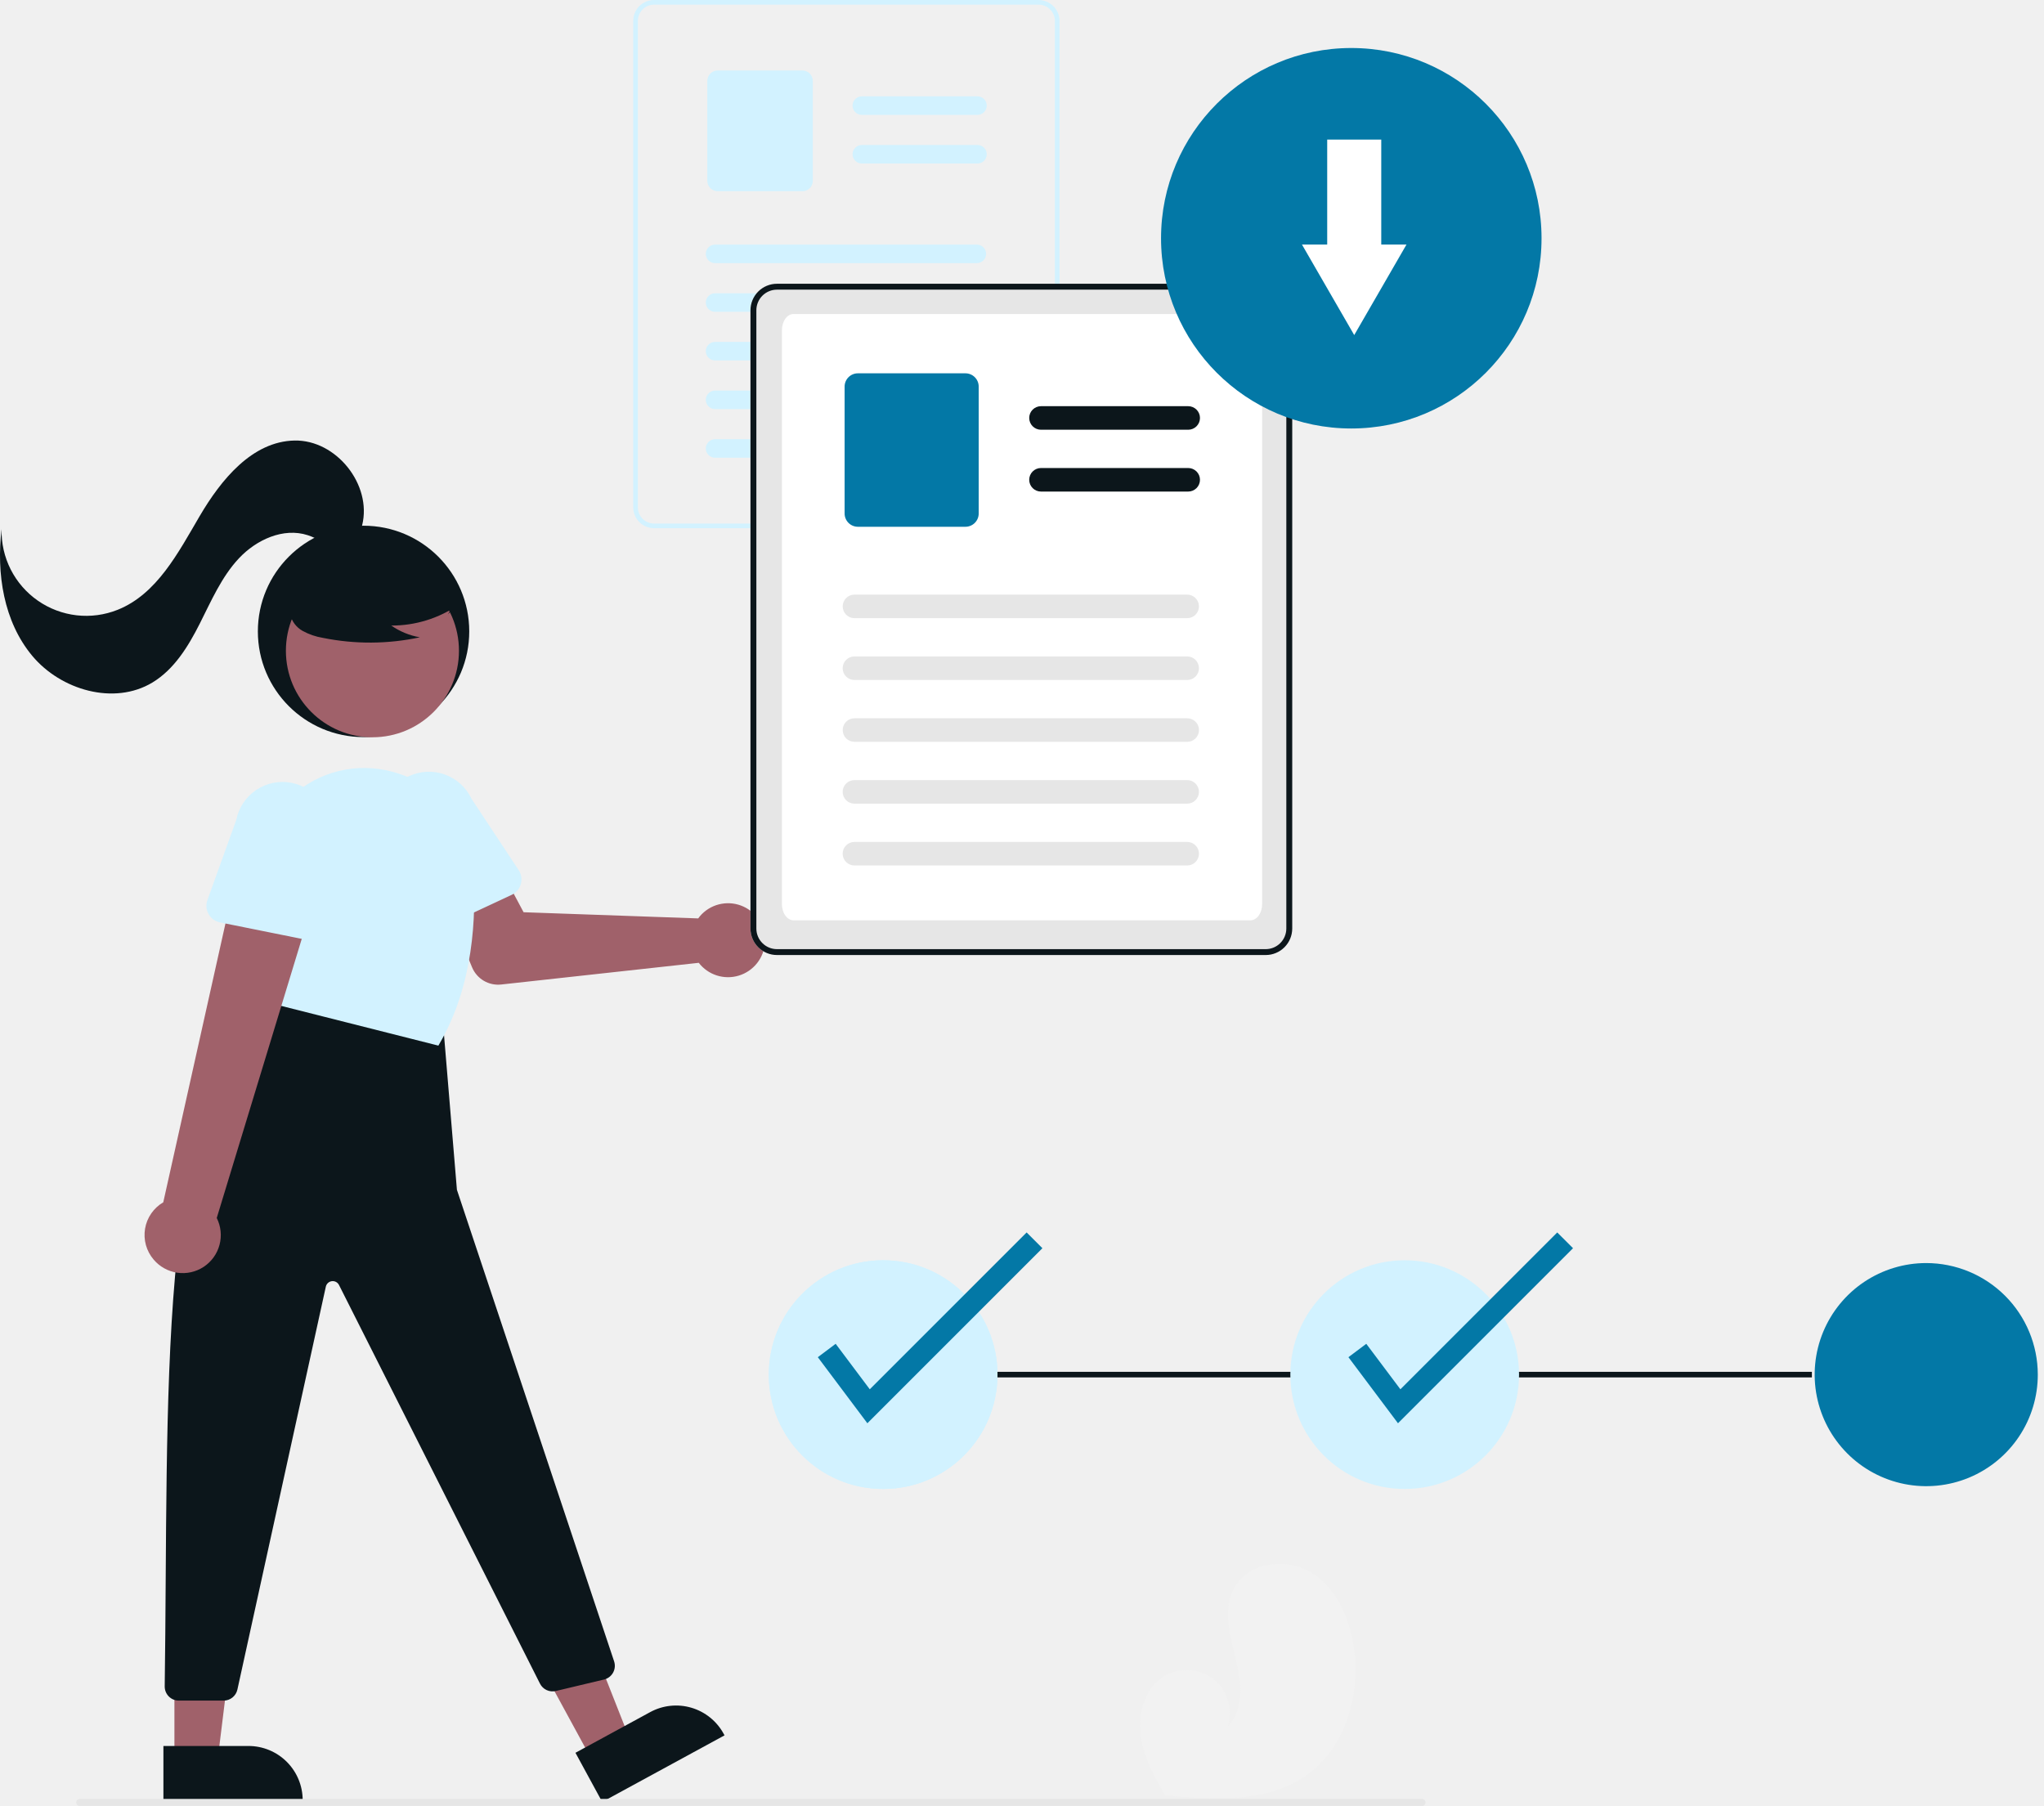
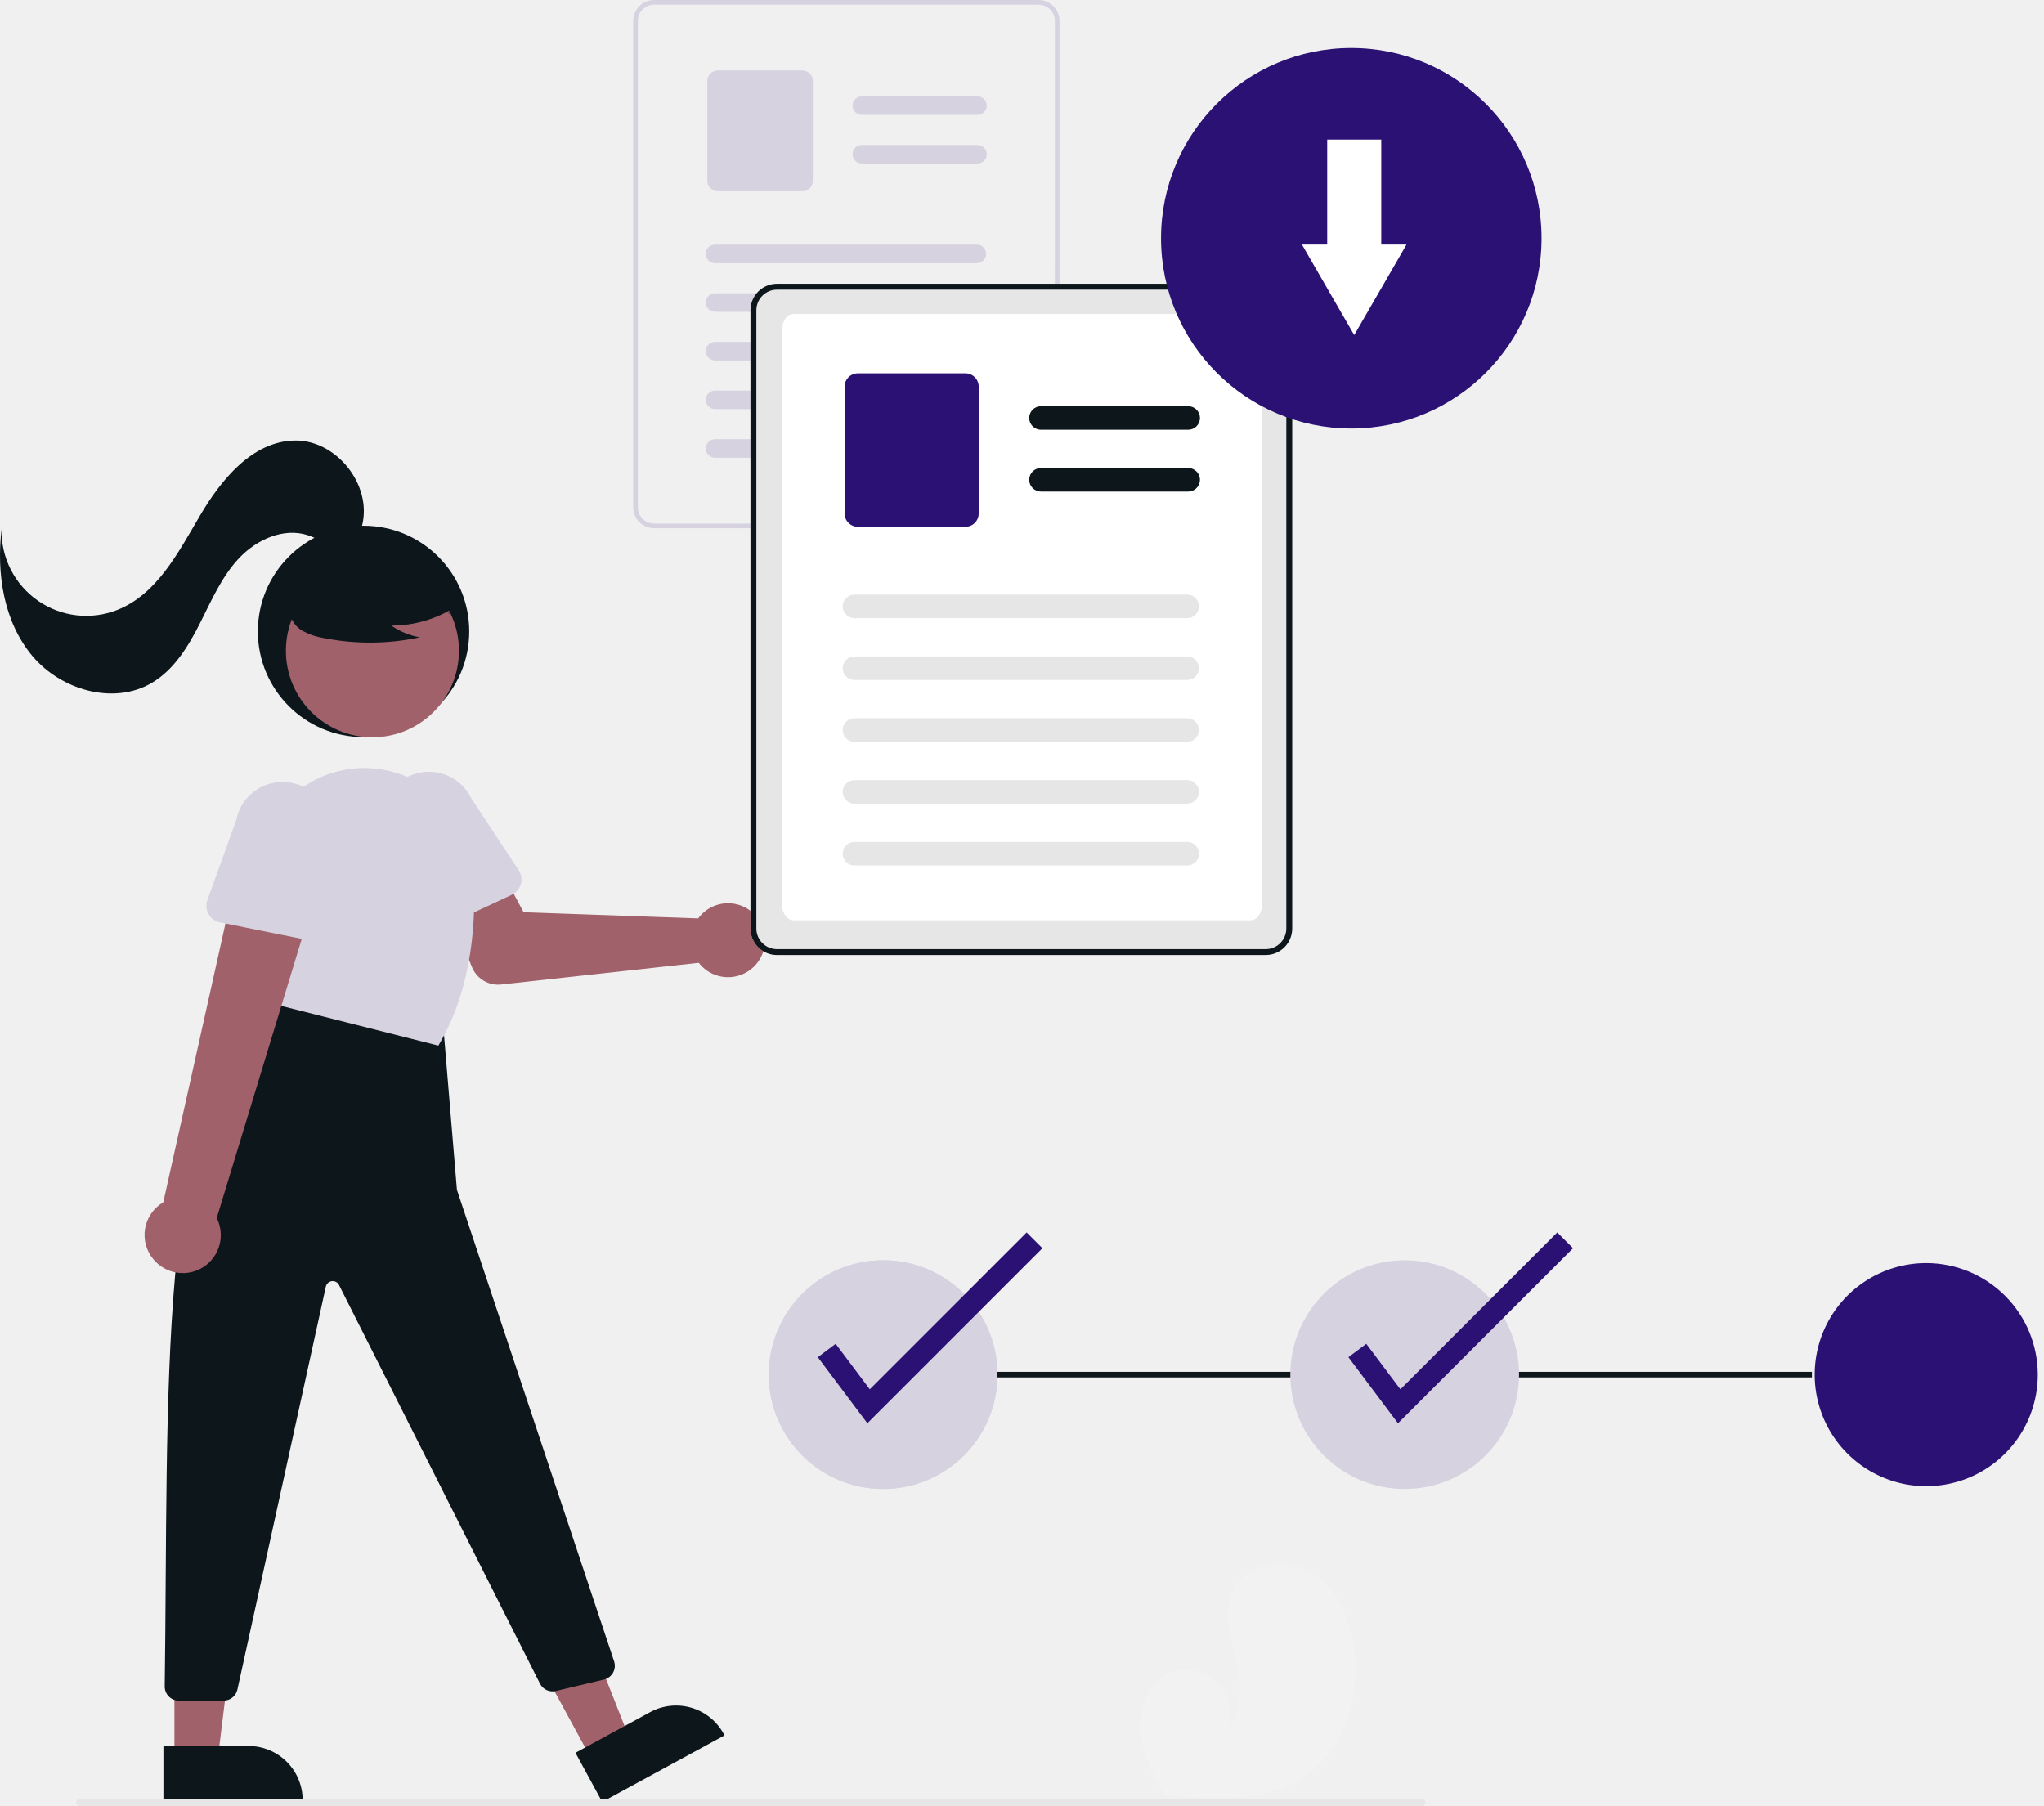
<svg xmlns="http://www.w3.org/2000/svg" width="335" height="296" viewBox="0 0 335 296" fill="none">
  <g clip-path="url(#clip0)">
    <path d="M59.584 120.81C69.151 120.81 76.907 113.054 76.907 103.487C76.907 93.92 69.151 86.165 59.584 86.165C50.017 86.165 42.262 93.92 42.262 103.487C42.262 113.054 50.017 120.81 59.584 120.81Z" fill="#0C161B" />
    <path d="M61.039 120.842C68.872 120.842 75.221 114.493 75.221 106.661C75.221 98.828 68.872 92.479 61.039 92.479C53.207 92.479 46.857 98.828 46.857 106.661C46.857 114.493 53.207 120.842 61.039 120.842Z" fill="#A0616A" />
    <path d="M115.05 149.798C114.824 150.025 114.618 150.269 114.431 150.528L85.813 149.517L82.539 143.378L72.63 147.107L77.368 158.54C77.751 159.464 78.423 160.238 79.283 160.747C80.143 161.256 81.146 161.472 82.139 161.363L114.524 157.807C115.276 158.782 116.308 159.505 117.481 159.879C118.654 160.253 119.913 160.261 121.091 159.902C122.269 159.543 123.309 158.833 124.074 157.868C124.839 156.903 125.292 155.728 125.373 154.5C125.453 153.271 125.158 152.047 124.526 150.99C123.894 149.933 122.955 149.094 121.835 148.584C120.714 148.074 119.464 147.917 118.252 148.135C117.04 148.352 115.923 148.933 115.05 149.801V149.798Z" fill="#A0616A" />
-     <path d="M68.818 152.627C68.453 152.464 68.128 152.224 67.865 151.923C67.601 151.622 67.406 151.268 67.292 150.885L63.307 137.507C62.874 136.589 62.627 135.595 62.578 134.581C62.53 133.568 62.682 132.554 63.025 131.599C63.368 130.644 63.897 129.766 64.579 129.015C65.262 128.264 66.087 127.656 67.005 127.223C67.923 126.791 68.918 126.544 69.931 126.497C70.945 126.449 71.958 126.602 72.913 126.946C73.868 127.29 74.746 127.819 75.496 128.503C76.246 129.186 76.854 130.011 77.285 130.929L85.007 142.613C85.227 142.947 85.373 143.324 85.434 143.719C85.496 144.114 85.472 144.517 85.363 144.902C85.254 145.287 85.064 145.643 84.805 145.948C84.546 146.253 84.225 146.498 83.863 146.667L71.136 152.608C70.774 152.777 70.38 152.866 69.98 152.869C69.58 152.872 69.184 152.789 68.82 152.625L68.818 152.627Z" fill="#D2F2FF" />
+     <path d="M68.818 152.627C68.453 152.464 68.128 152.224 67.865 151.923C67.601 151.622 67.406 151.268 67.292 150.885L63.307 137.507C62.874 136.589 62.627 135.595 62.578 134.581C62.53 133.568 62.682 132.554 63.025 131.599C63.368 130.644 63.897 129.766 64.579 129.015C65.262 128.264 66.087 127.656 67.005 127.223C67.923 126.791 68.918 126.544 69.931 126.497C70.945 126.449 71.958 126.602 72.913 126.946C73.868 127.29 74.746 127.819 75.496 128.503C76.246 129.186 76.854 130.011 77.285 130.929L85.007 142.613C85.227 142.947 85.373 143.324 85.434 143.719C85.496 144.114 85.472 144.517 85.363 144.902C85.254 145.287 85.064 145.643 84.805 145.948C84.546 146.253 84.225 146.498 83.863 146.667L71.136 152.608C70.774 152.777 70.38 152.866 69.98 152.869C69.58 152.872 69.184 152.789 68.82 152.625L68.818 152.627Z" fill="#D6D2E0" />
    <path d="M97.004 288.451L103.222 285.067L93.126 259.474L83.95 264.469L97.004 288.451Z" fill="#A0616A" />
    <path d="M94.314 287.284L106.558 280.619C107.582 280.061 108.707 279.71 109.867 279.587C111.027 279.464 112.2 279.57 113.319 279.901C114.438 280.231 115.481 280.778 116.389 281.511C117.296 282.245 118.05 283.149 118.608 284.174L118.608 284.174L118.746 284.428L98.698 295.341L94.314 287.284Z" fill="#0C161B" />
    <path d="M28.588 288.479H35.666L39.035 261.174H28.583L28.588 288.479Z" fill="#A0616A" />
    <path d="M26.782 286.168H40.724C43.08 286.168 45.339 287.104 47.005 288.77C48.672 290.436 49.608 292.696 49.608 295.052V295.342H26.782L26.782 286.168Z" fill="#0C161B" />
    <path d="M72.576 167.294L74.886 195.01L100.65 272.3C100.843 272.882 100.798 273.516 100.524 274.064C100.25 274.612 99.77 275.028 99.189 275.222C99.124 275.243 99.059 275.262 98.993 275.278L91.097 277.158C90.591 277.278 90.06 277.225 89.588 277.006C89.117 276.786 88.733 276.415 88.499 275.95L55.561 210.612C55.454 210.399 55.283 210.224 55.073 210.112C54.862 210 54.623 209.956 54.386 209.986C54.149 210.016 53.928 210.118 53.752 210.279C53.576 210.439 53.454 210.651 53.402 210.884L38.909 276.918C38.796 277.432 38.511 277.893 38.101 278.222C37.691 278.552 37.18 278.732 36.653 278.732H29.305C29.002 278.733 28.702 278.674 28.422 278.558C28.142 278.443 27.888 278.274 27.674 278.06C27.459 277.846 27.289 277.593 27.172 277.313C27.056 277.033 26.996 276.734 26.995 276.431C26.995 276.418 26.995 276.405 26.995 276.391C27.669 230.602 25.448 178.431 43.126 170.178L46.013 162.672L72.576 167.294Z" fill="#0C161B" />
-     <path d="M45.184 164.638L42.208 146.636C41.715 143.683 41.973 140.655 42.959 137.828C43.945 135.002 45.626 132.47 47.848 130.465C50.02 128.478 52.657 127.071 55.516 126.372C58.375 125.674 61.364 125.706 64.207 126.466C64.376 126.511 64.545 126.558 64.714 126.605C68.212 127.607 71.318 129.659 73.612 132.483C75.907 135.306 77.28 138.766 77.545 142.395C78.114 150.213 77.603 161.556 71.957 171.191L71.847 171.378L45.184 164.638Z" fill="#D2F2FF" />
+     <path d="M45.184 164.638L42.208 146.636C41.715 143.683 41.973 140.655 42.959 137.828C43.945 135.002 45.626 132.47 47.848 130.465C50.02 128.478 52.657 127.071 55.516 126.372C58.375 125.674 61.364 125.706 64.207 126.466C64.376 126.511 64.545 126.558 64.714 126.605C68.212 127.607 71.318 129.659 73.612 132.483C75.907 135.306 77.28 138.766 77.545 142.395C78.114 150.213 77.603 161.556 71.957 171.191L71.847 171.378L45.184 164.638Z" fill="#D6D2E0" />
    <path d="M75.147 99.123C71.907 101.357 68.06 102.546 64.124 102.53C65.528 103.503 67.126 104.161 68.809 104.457C63.576 105.58 58.167 105.61 52.922 104.547C51.756 104.36 50.631 103.973 49.596 103.404C49.08 103.116 48.631 102.723 48.278 102.25C47.924 101.777 47.674 101.235 47.543 100.659C47.197 98.667 48.746 96.858 50.359 95.639C52.828 93.801 55.674 92.535 58.692 91.931C61.711 91.328 64.825 91.404 67.811 92.152C69.76 92.656 71.713 93.507 72.979 95.073C74.245 96.639 74.621 99.052 73.414 100.665L75.147 99.123Z" fill="#0C161B" />
    <path d="M59.357 86.079C61.001 79.439 55.109 72.066 48.27 72.204C41.334 72.345 36.229 78.614 32.72 84.598C29.211 90.582 25.725 97.369 19.284 99.946C17.152 100.798 14.842 101.109 12.561 100.849C10.28 100.589 8.099 99.767 6.214 98.457C4.328 97.147 2.797 95.39 1.758 93.342C0.719 91.295 0.205 89.022 0.261 86.726C-0.606 93.998 0.594 101.866 5.284 107.49C9.974 113.115 18.699 115.649 24.974 111.869C28.554 109.71 30.846 105.958 32.733 102.227C34.621 98.495 36.3 94.559 39.16 91.507C42.02 88.456 46.443 86.431 50.423 87.714C52.003 88.224 53.421 89.216 55.053 89.519C56.686 89.823 58.741 89.046 58.964 87.401L59.357 86.079Z" fill="#0C161B" />
    <path d="M25.174 206.438C24.585 205.748 24.155 204.937 23.913 204.063C23.672 203.189 23.625 202.272 23.776 201.378C23.927 200.484 24.272 199.634 24.788 198.888C25.303 198.141 25.975 197.517 26.758 197.059L39.059 141.915L51.539 147.038L35.523 199.629C36.21 200.995 36.371 202.566 35.975 204.043C35.58 205.519 34.656 206.799 33.379 207.64C32.102 208.48 30.56 208.822 29.047 208.6C27.535 208.378 26.156 207.609 25.174 206.438Z" fill="#A0616A" />
-     <path d="M34.187 149.827C33.99 149.479 33.871 149.092 33.837 148.693C33.804 148.295 33.857 147.894 33.993 147.517L38.723 134.384C39.121 132.374 40.302 130.605 42.004 129.466C43.707 128.326 45.792 127.91 47.802 128.308C49.811 128.706 51.581 129.887 52.72 131.589C53.859 133.292 54.276 135.377 53.878 137.387V137.387L53.159 151.373C53.138 151.772 53.032 152.162 52.847 152.516C52.662 152.871 52.403 153.181 52.087 153.426C51.772 153.672 51.407 153.846 51.018 153.937C50.629 154.029 50.225 154.036 49.833 153.957L36.062 151.185C35.67 151.106 35.299 150.944 34.976 150.709C34.652 150.474 34.383 150.173 34.187 149.824L34.187 149.827Z" fill="#D2F2FF" />
-     <path d="M173.388 2.113C173.126 1.491 172.687 0.959 172.126 0.583C171.565 0.208 170.906 0.005 170.23 0H107.199C106.293 0 105.424 0.361 104.784 1.001C104.143 1.642 103.783 2.511 103.783 3.417V83.155C103.783 84.061 104.143 84.93 104.784 85.57C105.424 86.211 106.293 86.571 107.199 86.571H170.23C171.136 86.57 172.005 86.21 172.645 85.569C173.286 84.929 173.646 84.061 173.647 83.155V3.418C173.649 2.97 173.56 2.526 173.388 2.113ZM172.888 83.154C172.887 83.858 172.607 84.533 172.109 85.031C171.611 85.529 170.936 85.809 170.232 85.81H107.199C106.495 85.81 105.819 85.531 105.321 85.032C104.823 84.534 104.543 83.859 104.543 83.154V3.418C104.544 2.714 104.825 2.039 105.323 1.541C105.82 1.043 106.495 0.763 107.199 0.762H170.23C170.762 0.764 171.28 0.924 171.72 1.223C172.159 1.521 172.5 1.943 172.698 2.436C172.736 2.534 172.77 2.634 172.798 2.736C172.858 2.959 172.889 3.19 172.889 3.422L172.888 83.154Z" fill="#D2F2FF" />
-     <path d="M160.233 18.827H141.247C140.844 18.827 140.458 18.667 140.173 18.382C139.888 18.098 139.728 17.711 139.728 17.308C139.728 16.905 139.888 16.519 140.173 16.234C140.458 15.95 140.844 15.789 141.247 15.789H160.232C160.63 15.797 161.009 15.961 161.287 16.245C161.566 16.529 161.722 16.91 161.722 17.308C161.722 17.706 161.566 18.088 161.287 18.372C161.009 18.656 160.63 18.82 160.232 18.827H160.233Z" fill="#D2F2FF" />
-     <path d="M160.233 26.801H141.247C140.844 26.801 140.458 26.641 140.173 26.357C139.888 26.072 139.728 25.685 139.728 25.282C139.728 24.88 139.888 24.493 140.173 24.208C140.458 23.924 140.844 23.764 141.247 23.764H160.232C160.63 23.771 161.009 23.935 161.287 24.219C161.566 24.503 161.722 24.885 161.722 25.282C161.722 25.68 161.566 26.062 161.287 26.346C161.009 26.63 160.63 26.794 160.232 26.801H160.233Z" fill="#D2F2FF" />
-     <path d="M131.508 31.341H117.631C117.178 31.341 116.744 31.161 116.424 30.841C116.103 30.52 115.923 30.086 115.923 29.633V13.26C115.923 12.807 116.103 12.373 116.424 12.053C116.744 11.732 117.178 11.552 117.631 11.552H131.508C131.961 11.552 132.396 11.733 132.716 12.053C133.036 12.373 133.216 12.807 133.217 13.26V29.633C133.216 30.086 133.036 30.52 132.716 30.841C132.396 31.161 131.961 31.341 131.508 31.341V31.341Z" fill="#D2F2FF" />
-     <path d="M160.1 43.128H117.194C116.791 43.128 116.405 42.968 116.12 42.684C115.835 42.399 115.675 42.012 115.675 41.609C115.675 41.207 115.835 40.82 116.12 40.535C116.405 40.251 116.791 40.091 117.194 40.091H160.1C160.503 40.091 160.89 40.251 161.174 40.535C161.459 40.82 161.619 41.207 161.619 41.609C161.619 42.012 161.459 42.399 161.174 42.684C160.89 42.968 160.503 43.128 160.1 43.128V43.128Z" fill="#D2F2FF" />
-     <path d="M160.1 51.105H117.194C116.791 51.105 116.405 50.945 116.12 50.66C115.835 50.375 115.675 49.989 115.675 49.586C115.675 49.183 115.835 48.797 116.12 48.512C116.405 48.227 116.791 48.067 117.194 48.067H160.1C160.503 48.067 160.89 48.227 161.174 48.512C161.459 48.797 161.619 49.183 161.619 49.586C161.619 49.989 161.459 50.375 161.174 50.66C160.89 50.945 160.503 51.105 160.1 51.105Z" fill="#D2F2FF" />
-     <path d="M160.1 59.076H117.194C116.791 59.076 116.405 58.916 116.12 58.631C115.835 58.346 115.675 57.96 115.675 57.557C115.675 57.154 115.835 56.768 116.12 56.483C116.405 56.198 116.791 56.038 117.194 56.038H160.1C160.503 56.038 160.89 56.198 161.174 56.483C161.459 56.768 161.619 57.154 161.619 57.557C161.619 57.96 161.459 58.346 161.174 58.631C160.89 58.916 160.503 59.076 160.1 59.076V59.076Z" fill="#D2F2FF" />
-     <path d="M160.1 67.052H117.194C116.791 67.052 116.405 66.892 116.12 66.607C115.835 66.322 115.675 65.936 115.675 65.533C115.675 65.13 115.835 64.744 116.12 64.459C116.405 64.174 116.791 64.014 117.194 64.014H160.1C160.503 64.014 160.89 64.174 161.174 64.459C161.459 64.744 161.619 65.13 161.619 65.533C161.619 65.936 161.459 66.322 161.174 66.607C160.89 66.892 160.503 67.052 160.1 67.052V67.052Z" fill="#D2F2FF" />
-     <path d="M160.1 75.024H117.194C116.791 75.024 116.405 74.864 116.12 74.579C115.835 74.294 115.675 73.908 115.675 73.505C115.675 73.102 115.835 72.716 116.12 72.431C116.405 72.146 116.791 71.986 117.194 71.986H160.1C160.503 71.986 160.89 72.146 161.174 72.431C161.459 72.716 161.619 73.102 161.619 73.505C161.619 73.908 161.459 74.294 161.174 74.579C160.89 74.864 160.503 75.024 160.1 75.024Z" fill="#D2F2FF" />
+     <path d="M34.187 149.827C33.99 149.479 33.871 149.092 33.837 148.693C33.804 148.295 33.857 147.894 33.993 147.517L38.723 134.384C39.121 132.374 40.302 130.605 42.004 129.466C43.707 128.326 45.792 127.91 47.802 128.308C49.811 128.706 51.581 129.887 52.72 131.589C53.859 133.292 54.276 135.377 53.878 137.387V137.387L53.159 151.373C53.138 151.772 53.032 152.162 52.847 152.516C52.662 152.871 52.403 153.181 52.087 153.426C51.772 153.672 51.407 153.846 51.018 153.937C50.629 154.029 50.225 154.036 49.833 153.957L36.062 151.185C35.67 151.106 35.299 150.944 34.976 150.709C34.652 150.474 34.383 150.173 34.187 149.824L34.187 149.827Z" fill="#D6D2E0" />
+     <path d="M173.388 2.113C173.126 1.491 172.687 0.959 172.126 0.583C171.565 0.208 170.906 0.005 170.23 0H107.199C106.293 0 105.424 0.361 104.784 1.001C104.143 1.642 103.783 2.511 103.783 3.417V83.155C103.783 84.061 104.143 84.93 104.784 85.57C105.424 86.211 106.293 86.571 107.199 86.571H170.23C171.136 86.57 172.005 86.21 172.645 85.569C173.286 84.929 173.646 84.061 173.647 83.155V3.418C173.649 2.97 173.56 2.526 173.388 2.113ZM172.888 83.154C172.887 83.858 172.607 84.533 172.109 85.031C171.611 85.529 170.936 85.809 170.232 85.81H107.199C106.495 85.81 105.819 85.531 105.321 85.032C104.823 84.534 104.543 83.859 104.543 83.154V3.418C104.544 2.714 104.825 2.039 105.323 1.541C105.82 1.043 106.495 0.763 107.199 0.762H170.23C170.762 0.764 171.28 0.924 171.72 1.223C172.159 1.521 172.5 1.943 172.698 2.436C172.736 2.534 172.77 2.634 172.798 2.736C172.858 2.959 172.889 3.19 172.889 3.422L172.888 83.154Z" fill="#D6D2E0" />
+     <path d="M160.233 18.827H141.247C140.844 18.827 140.458 18.667 140.173 18.382C139.888 18.098 139.728 17.711 139.728 17.308C139.728 16.905 139.888 16.519 140.173 16.234C140.458 15.95 140.844 15.789 141.247 15.789H160.232C160.63 15.797 161.009 15.961 161.287 16.245C161.566 16.529 161.722 16.91 161.722 17.308C161.722 17.706 161.566 18.088 161.287 18.372C161.009 18.656 160.63 18.82 160.232 18.827H160.233Z" fill="#D6D2E0" />
+     <path d="M160.233 26.801H141.247C140.844 26.801 140.458 26.641 140.173 26.357C139.888 26.072 139.728 25.685 139.728 25.282C139.728 24.88 139.888 24.493 140.173 24.208C140.458 23.924 140.844 23.764 141.247 23.764H160.232C160.63 23.771 161.009 23.935 161.287 24.219C161.566 24.503 161.722 24.885 161.722 25.282C161.722 25.68 161.566 26.062 161.287 26.346C161.009 26.63 160.63 26.794 160.232 26.801H160.233Z" fill="#D6D2E0" />
+     <path d="M131.508 31.341H117.631C117.178 31.341 116.744 31.161 116.424 30.841C116.103 30.52 115.923 30.086 115.923 29.633V13.26C115.923 12.807 116.103 12.373 116.424 12.053C116.744 11.732 117.178 11.552 117.631 11.552H131.508C131.961 11.552 132.396 11.733 132.716 12.053C133.036 12.373 133.216 12.807 133.217 13.26V29.633C133.216 30.086 133.036 30.52 132.716 30.841C132.396 31.161 131.961 31.341 131.508 31.341V31.341Z" fill="#D6D2E0" />
+     <path d="M160.1 43.128H117.194C116.791 43.128 116.405 42.968 116.12 42.684C115.835 42.399 115.675 42.012 115.675 41.609C115.675 41.207 115.835 40.82 116.12 40.535C116.405 40.251 116.791 40.091 117.194 40.091H160.1C160.503 40.091 160.89 40.251 161.174 40.535C161.459 40.82 161.619 41.207 161.619 41.609C161.619 42.012 161.459 42.399 161.174 42.684C160.89 42.968 160.503 43.128 160.1 43.128V43.128Z" fill="#D6D2E0" />
+     <path d="M160.1 51.105H117.194C116.791 51.105 116.405 50.945 116.12 50.66C115.835 50.375 115.675 49.989 115.675 49.586C115.675 49.183 115.835 48.797 116.12 48.512C116.405 48.227 116.791 48.067 117.194 48.067H160.1C160.503 48.067 160.89 48.227 161.174 48.512C161.459 48.797 161.619 49.183 161.619 49.586C161.619 49.989 161.459 50.375 161.174 50.66C160.89 50.945 160.503 51.105 160.1 51.105Z" fill="#D6D2E0" />
+     <path d="M160.1 59.076H117.194C116.791 59.076 116.405 58.916 116.12 58.631C115.835 58.346 115.675 57.96 115.675 57.557C115.675 57.154 115.835 56.768 116.12 56.483C116.405 56.198 116.791 56.038 117.194 56.038H160.1C160.503 56.038 160.89 56.198 161.174 56.483C161.459 56.768 161.619 57.154 161.619 57.557C161.619 57.96 161.459 58.346 161.174 58.631C160.89 58.916 160.503 59.076 160.1 59.076V59.076Z" fill="#D6D2E0" />
+     <path d="M160.1 67.052H117.194C116.791 67.052 116.405 66.892 116.12 66.607C115.835 66.322 115.675 65.936 115.675 65.533C115.675 65.13 115.835 64.744 116.12 64.459C116.405 64.174 116.791 64.014 117.194 64.014H160.1C160.503 64.014 160.89 64.174 161.174 64.459C161.459 64.744 161.619 65.13 161.619 65.533C161.619 65.936 161.459 66.322 161.174 66.607C160.89 66.892 160.503 67.052 160.1 67.052V67.052Z" fill="#D6D2E0" />
+     <path d="M160.1 75.024H117.194C116.791 75.024 116.405 74.864 116.12 74.579C115.835 74.294 115.675 73.908 115.675 73.505C115.675 73.102 115.835 72.716 116.12 72.431C116.405 72.146 116.791 71.986 117.194 71.986H160.1C160.503 71.986 160.89 72.146 161.174 72.431C161.459 72.716 161.619 73.102 161.619 73.505C161.619 73.908 161.459 74.294 161.174 74.579C160.89 74.864 160.503 75.024 160.1 75.024Z" fill="#D6D2E0" />
    <path d="M211.456 49.194C211.123 48.404 210.565 47.728 209.852 47.25C209.138 46.773 208.301 46.516 207.443 46.509H127.341C126.189 46.51 125.085 46.968 124.271 47.782C123.457 48.596 122.999 49.7 122.998 50.852V152.188C122.999 153.34 123.457 154.444 124.271 155.258C125.085 156.072 126.189 156.53 127.341 156.53H207.446C208.597 156.529 209.7 156.071 210.514 155.257C211.328 154.443 211.786 153.339 211.788 152.188V50.852C211.79 50.283 211.678 49.719 211.459 49.194H211.456Z" fill="#E6E6E6" />
    <path d="M204.933 150.841H130.074C128.996 150.84 128.151 149.659 128.151 148.154V54.151C128.152 52.644 128.997 51.464 130.074 51.464H204.933C206.012 51.466 206.857 52.646 206.857 54.151V148.154C206.856 149.661 206.011 150.841 204.933 150.841Z" fill="white" />
    <path d="M211.456 49.194C211.123 48.404 210.565 47.728 209.852 47.25C209.138 46.773 208.301 46.516 207.443 46.509H127.341C126.189 46.51 125.085 46.968 124.271 47.782C123.457 48.596 122.999 49.7 122.998 50.852V152.188C122.999 153.34 123.457 154.444 124.271 155.258C125.085 156.072 126.189 156.53 127.341 156.53H207.446C208.597 156.529 209.7 156.071 210.514 155.257C211.328 154.443 211.786 153.339 211.788 152.188V50.852C211.79 50.283 211.678 49.719 211.459 49.194H211.456ZM210.821 152.188C210.819 153.084 210.463 153.942 209.83 154.575C209.197 155.209 208.338 155.565 207.443 155.566H127.341C126.445 155.566 125.586 155.21 124.953 154.577C124.319 153.944 123.963 153.085 123.963 152.189V50.852C123.964 49.957 124.32 49.098 124.953 48.465C125.587 47.832 126.445 47.475 127.341 47.474H207.446C208.12 47.477 208.779 47.68 209.337 48.059C209.896 48.437 210.329 48.974 210.581 49.599C210.63 49.724 210.672 49.851 210.708 49.98C210.785 50.264 210.823 50.558 210.823 50.852L210.821 152.188Z" fill="#0C161B" />
    <path d="M194.739 70.435H170.611C170.1 70.435 169.609 70.231 169.247 69.869C168.885 69.507 168.681 69.016 168.681 68.504C168.681 67.992 168.885 67.501 169.247 67.139C169.609 66.778 170.1 66.574 170.611 66.574H194.739C195.251 66.574 195.742 66.778 196.104 67.139C196.466 67.501 196.67 67.992 196.67 68.504C196.67 69.016 196.466 69.507 196.104 69.869C195.742 70.231 195.251 70.435 194.739 70.435Z" fill="#0C161B" />
    <path d="M194.739 80.568H170.611C170.1 80.568 169.609 80.365 169.247 80.003C168.885 79.641 168.681 79.15 168.681 78.638C168.681 78.126 168.885 77.635 169.247 77.273C169.609 76.911 170.1 76.708 170.611 76.708H194.739C195.251 76.708 195.742 76.911 196.104 77.273C196.466 77.635 196.67 78.126 196.67 78.638C196.67 79.15 196.466 79.641 196.104 80.003C195.742 80.365 195.251 80.568 194.739 80.568Z" fill="#0C161B" />
-     <path d="M158.232 86.338H140.599C140.023 86.338 139.471 86.109 139.064 85.702C138.657 85.295 138.428 84.743 138.427 84.167V63.359C138.428 62.783 138.657 62.231 139.064 61.824C139.471 61.417 140.023 61.188 140.599 61.187H158.232C158.807 61.188 159.359 61.417 159.767 61.824C160.174 62.231 160.403 62.783 160.403 63.359V84.167C160.403 84.743 160.174 85.295 159.767 85.702C159.359 86.109 158.807 86.338 158.232 86.338Z" fill="#0378A6" />
-     <path d="M194.572 101.318H140.043C139.531 101.318 139.04 101.115 138.678 100.753C138.316 100.391 138.113 99.9 138.113 99.388C138.113 98.876 138.316 98.385 138.678 98.023C139.04 97.661 139.531 97.458 140.043 97.458H194.572C195.084 97.458 195.575 97.661 195.937 98.023C196.299 98.385 196.502 98.876 196.502 99.388C196.502 99.9 196.299 100.391 195.937 100.753C195.575 101.115 195.084 101.318 194.572 101.318V101.318Z" fill="#E6E6E6" />
-     <path d="M194.572 111.452H140.043C139.531 111.453 139.04 111.251 138.677 110.89C138.314 110.529 138.109 110.039 138.107 109.527C138.106 109.015 138.308 108.524 138.669 108.161C139.03 107.798 139.52 107.593 140.032 107.591H194.572C195.084 107.591 195.575 107.795 195.937 108.157C196.299 108.519 196.502 109.01 196.502 109.522C196.502 110.034 196.299 110.525 195.937 110.887C195.575 111.249 195.084 111.452 194.572 111.452V111.452Z" fill="#E6E6E6" />
+     <path d="M158.232 86.338H140.599C140.023 86.338 139.471 86.109 139.064 85.702C138.657 85.295 138.428 84.743 138.427 84.167V63.359C138.428 62.783 138.657 62.231 139.064 61.824C139.471 61.417 140.023 61.188 140.599 61.187H158.232C158.807 61.188 159.359 61.417 159.767 61.824C160.174 62.231 160.403 62.783 160.403 63.359V84.167C160.403 84.743 160.174 85.295 159.767 85.702C159.359 86.109 158.807 86.338 158.232 86.338Z" fill="#2A1173" />
+     <path d="M194.572 101.318H140.043C139.531 101.318 139.04 101.115 138.678 100.753C138.316 100.391 138.113 99.9 138.113 99.388C138.113 98.876 138.316 98.385 138.678 98.023C139.04 97.661 139.531 97.458 140.043 97.458H194.572C195.084 97.458 195.575 97.661 195.937 98.023C196.299 98.385 196.502 98.876 196.502 99.388C196.502 99.9 196.299 100.391 195.937 100.753C195.575 101.115 195.084 101.318 194.572 101.318Z" fill="#E6E6E6" />
+     <path d="M194.572 111.452H140.043C139.531 111.453 139.04 111.251 138.677 110.89C138.314 110.529 138.109 110.039 138.107 109.527C138.106 109.015 138.308 108.524 138.669 108.161C139.03 107.798 139.52 107.593 140.032 107.591H194.572C195.084 107.591 195.575 107.795 195.937 108.157C196.299 108.519 196.502 109.01 196.502 109.522C196.502 110.034 196.299 110.525 195.937 110.887C195.575 111.249 195.084 111.452 194.572 111.452Z" fill="#E6E6E6" />
    <path d="M194.572 121.586H140.043C139.531 121.586 139.04 121.382 138.678 121.02C138.316 120.658 138.113 120.167 138.113 119.655C138.113 119.143 138.316 118.652 138.678 118.29C139.04 117.928 139.531 117.725 140.043 117.725H194.572C195.084 117.724 195.575 117.926 195.938 118.287C196.301 118.648 196.506 119.138 196.508 119.65C196.509 120.162 196.307 120.654 195.946 121.017C195.585 121.38 195.095 121.584 194.583 121.586H194.572Z" fill="#E6E6E6" />
-     <path d="M194.572 131.719H140.043C139.79 131.72 139.538 131.671 139.304 131.574C139.07 131.478 138.856 131.337 138.677 131.158C138.497 130.979 138.354 130.767 138.256 130.533C138.159 130.299 138.108 130.048 138.107 129.794C138.107 129.541 138.156 129.29 138.252 129.055C138.349 128.821 138.49 128.608 138.669 128.428C138.848 128.248 139.06 128.105 139.294 128.008C139.528 127.91 139.779 127.859 140.032 127.859H194.572C195.084 127.859 195.575 128.062 195.937 128.424C196.299 128.786 196.502 129.277 196.502 129.789C196.502 130.301 196.299 130.792 195.937 131.154C195.575 131.516 195.084 131.719 194.572 131.719V131.719Z" fill="#E6E6E6" />
-     <path d="M194.572 141.853H140.043C139.531 141.854 139.04 141.652 138.677 141.291C138.314 140.93 138.109 140.44 138.107 139.928C138.106 139.416 138.308 138.925 138.669 138.562C139.03 138.199 139.52 137.994 140.032 137.992H194.572C195.084 137.992 195.575 138.196 195.937 138.558C196.299 138.92 196.502 139.411 196.502 139.923C196.502 140.435 196.299 140.926 195.937 141.288C195.575 141.65 195.084 141.853 194.572 141.853V141.853Z" fill="#E6E6E6" />
-     <path d="M221.469 70.23C238.689 70.23 252.649 56.27 252.649 39.05C252.649 21.829 238.689 7.869 221.469 7.869C204.248 7.869 190.288 21.829 190.288 39.05C190.288 56.27 204.248 70.23 221.469 70.23Z" fill="#0378A6" />
+     <path d="M194.572 131.719H140.043C139.79 131.72 139.538 131.671 139.304 131.574C139.07 131.478 138.856 131.337 138.677 131.158C138.497 130.979 138.354 130.767 138.256 130.533C138.159 130.299 138.108 130.048 138.107 129.794C138.107 129.541 138.156 129.29 138.252 129.055C138.349 128.821 138.49 128.608 138.669 128.428C138.848 128.248 139.06 128.105 139.294 128.008C139.528 127.91 139.779 127.859 140.032 127.859H194.572C195.084 127.859 195.575 128.062 195.937 128.424C196.299 128.786 196.502 129.277 196.502 129.789C196.502 130.301 196.299 130.792 195.937 131.154C195.575 131.516 195.084 131.719 194.572 131.719Z" fill="#E6E6E6" />
+     <path d="M194.572 141.853H140.043C139.531 141.854 139.04 141.652 138.677 141.291C138.314 140.93 138.109 140.44 138.107 139.928C138.106 139.416 138.308 138.925 138.669 138.562C139.03 138.199 139.52 137.994 140.032 137.992H194.572C195.084 137.992 195.575 138.196 195.937 138.558C196.299 138.92 196.502 139.411 196.502 139.923C196.502 140.435 196.299 140.926 195.937 141.288C195.575 141.65 195.084 141.853 194.572 141.853Z" fill="#E6E6E6" />
+     <path d="M221.469 70.23C238.689 70.23 252.649 56.27 252.649 39.05C252.649 21.829 238.689 7.869 221.469 7.869C204.248 7.869 190.288 21.829 190.288 39.05C190.288 56.27 204.248 70.23 221.469 70.23Z" fill="#2A1173" />
    <path d="M226.38 40.084V22.882H217.521V40.084H213.385L217.667 47.501L221.95 54.919L226.233 47.501L230.516 40.083L226.38 40.084Z" fill="white" />
    <path d="M233.06 296H13.064C12.911 296 12.764 295.939 12.656 295.831C12.547 295.723 12.487 295.576 12.487 295.423C12.487 295.269 12.547 295.123 12.656 295.014C12.764 294.906 12.911 294.845 13.064 294.845H233.06C233.213 294.845 233.36 294.906 233.468 295.014C233.576 295.123 233.637 295.269 233.637 295.423C233.637 295.576 233.576 295.723 233.468 295.831C233.36 295.939 233.213 296 233.06 296Z" fill="#E6E6E6" />
    <path d="M214.264 290.865C208.721 294.858 201.539 295.058 194.596 294.568C193.626 294.5 192.664 294.42 191.709 294.333H191.69C191.644 294.328 191.598 294.324 191.554 294.321L190.965 294.264L191.011 294.351L191.155 294.624C191.104 294.533 191.052 294.443 191 294.352C190.985 294.325 190.967 294.297 190.952 294.27C189.154 291.14 187.372 287.895 186.915 284.321C186.444 280.611 187.767 276.411 191.031 274.588C191.459 274.349 191.913 274.159 192.383 274.021C192.578 273.963 192.776 273.913 192.977 273.871C194.201 273.599 195.476 273.658 196.67 274.042C197.865 274.426 198.935 275.122 199.771 276.057C200.608 276.992 201.18 278.133 201.429 279.362C201.678 280.591 201.596 281.865 201.189 283.052C203.957 280.213 203.441 275.609 202.486 271.761C201.531 267.912 200.371 263.63 202.317 260.174C202.868 259.247 203.609 258.447 204.491 257.826C205.373 257.206 206.377 256.78 207.436 256.575C207.501 256.561 207.567 256.547 207.632 256.535C210.175 256.02 212.82 256.483 215.036 257.832C219.118 260.405 221.215 265.281 221.895 270.058C222.992 277.746 220.566 286.326 214.264 290.865Z" fill="#F2F2F2" />
  </g>
  <path d="M296.958 224.844H144.741V225.758H296.958V224.844Z" fill="#0C161B" />
-   <path d="M144.741 244.043C155.092 244.043 163.483 235.652 163.483 225.301C163.483 214.951 155.092 206.56 144.741 206.56C134.391 206.56 126 214.951 126 225.301C126 235.652 134.391 244.043 144.741 244.043Z" fill="#D2F2FF" />
-   <path d="M144.741 244.043C155.092 244.043 163.483 235.652 163.483 225.301C163.483 214.951 155.092 206.56 144.741 206.56C134.391 206.56 126 214.951 126 225.301C126 235.652 134.391 244.043 144.741 244.043Z" fill="#D2F2FF" />
-   <path d="M230.22 244.043C240.571 244.043 248.962 235.652 248.962 225.301C248.962 214.951 240.571 206.56 230.22 206.56C219.87 206.56 211.479 214.951 211.479 225.301C211.479 235.652 219.87 244.043 230.22 244.043Z" fill="#D2F2FF" />
-   <path d="M315.699 207.017C312.083 207.017 308.548 208.089 305.541 210.098C302.534 212.107 300.191 214.963 298.807 218.304C297.423 221.645 297.061 225.321 297.766 228.868C298.472 232.415 300.213 235.673 302.77 238.23C305.327 240.787 308.585 242.529 312.132 243.234C315.679 243.94 319.355 243.578 322.696 242.194C326.037 240.81 328.893 238.466 330.902 235.459C332.911 232.453 333.983 228.917 333.983 225.301C333.978 220.454 332.05 215.806 328.622 212.378C325.194 208.951 320.547 207.022 315.699 207.017Z" fill="#0378A6" />
-   <path d="M142.158 233.274L134.036 222.446L136.961 220.251L142.553 227.707L168.26 202L170.846 204.585L142.158 233.274Z" fill="#0378A6" />
-   <path d="M229.122 233.274L221 222.446L223.925 220.251L229.517 227.707L255.224 202L257.81 204.585L229.122 233.274Z" fill="#0378A6" />
+   <path d="M144.741 244.043C155.092 244.043 163.483 235.652 163.483 225.301C163.483 214.951 155.092 206.56 144.741 206.56C134.391 206.56 126 214.951 126 225.301C126 235.652 134.391 244.043 144.741 244.043Z" fill="#D6D2E0" />
+   <path d="M144.741 244.043C155.092 244.043 163.483 235.652 163.483 225.301C163.483 214.951 155.092 206.56 144.741 206.56C134.391 206.56 126 214.951 126 225.301C126 235.652 134.391 244.043 144.741 244.043Z" fill="#D6D2E0" />
+   <path d="M230.22 244.043C240.571 244.043 248.962 235.652 248.962 225.301C248.962 214.951 240.571 206.56 230.22 206.56C219.87 206.56 211.479 214.951 211.479 225.301C211.479 235.652 219.87 244.043 230.22 244.043Z" fill="#D6D2E0" />
+   <path d="M315.699 207.017C312.083 207.017 308.548 208.089 305.541 210.098C302.534 212.107 300.191 214.963 298.807 218.304C297.423 221.645 297.061 225.321 297.766 228.868C298.472 232.415 300.213 235.673 302.77 238.23C305.327 240.787 308.585 242.529 312.132 243.234C315.679 243.94 319.355 243.578 322.696 242.194C326.037 240.81 328.893 238.466 330.902 235.459C332.911 232.453 333.983 228.917 333.983 225.301C333.978 220.454 332.05 215.806 328.622 212.378C325.194 208.951 320.547 207.022 315.699 207.017Z" fill="#2A1173" />
+   <path d="M142.158 233.274L134.036 222.446L136.961 220.251L142.553 227.707L168.26 202L170.846 204.585L142.158 233.274Z" fill="#2A1173" />
+   <path d="M229.122 233.274L221 222.446L223.925 220.251L229.517 227.707L255.224 202L257.81 204.585L229.122 233.274Z" fill="#2A1173" />
  <defs>
    <clipPath id="clip0">
      <rect width="252.649" height="296" fill="white" />
    </clipPath>
  </defs>
</svg>
